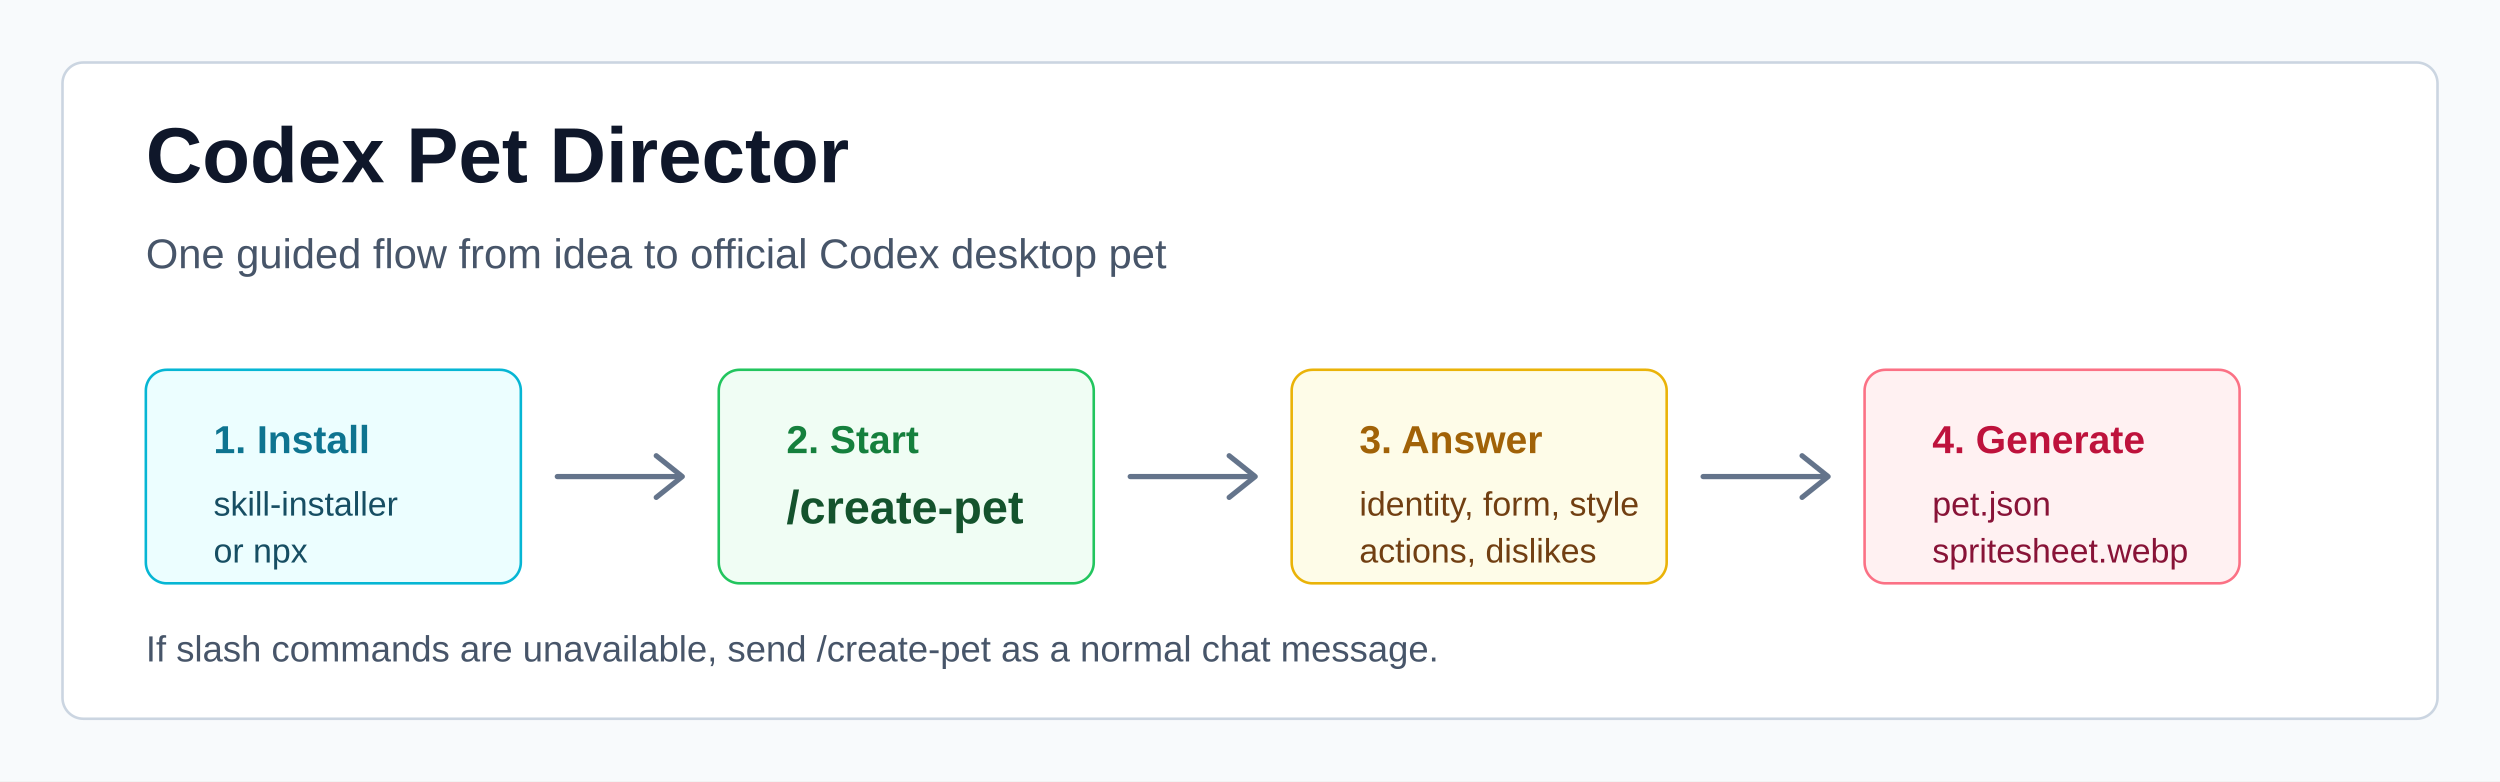
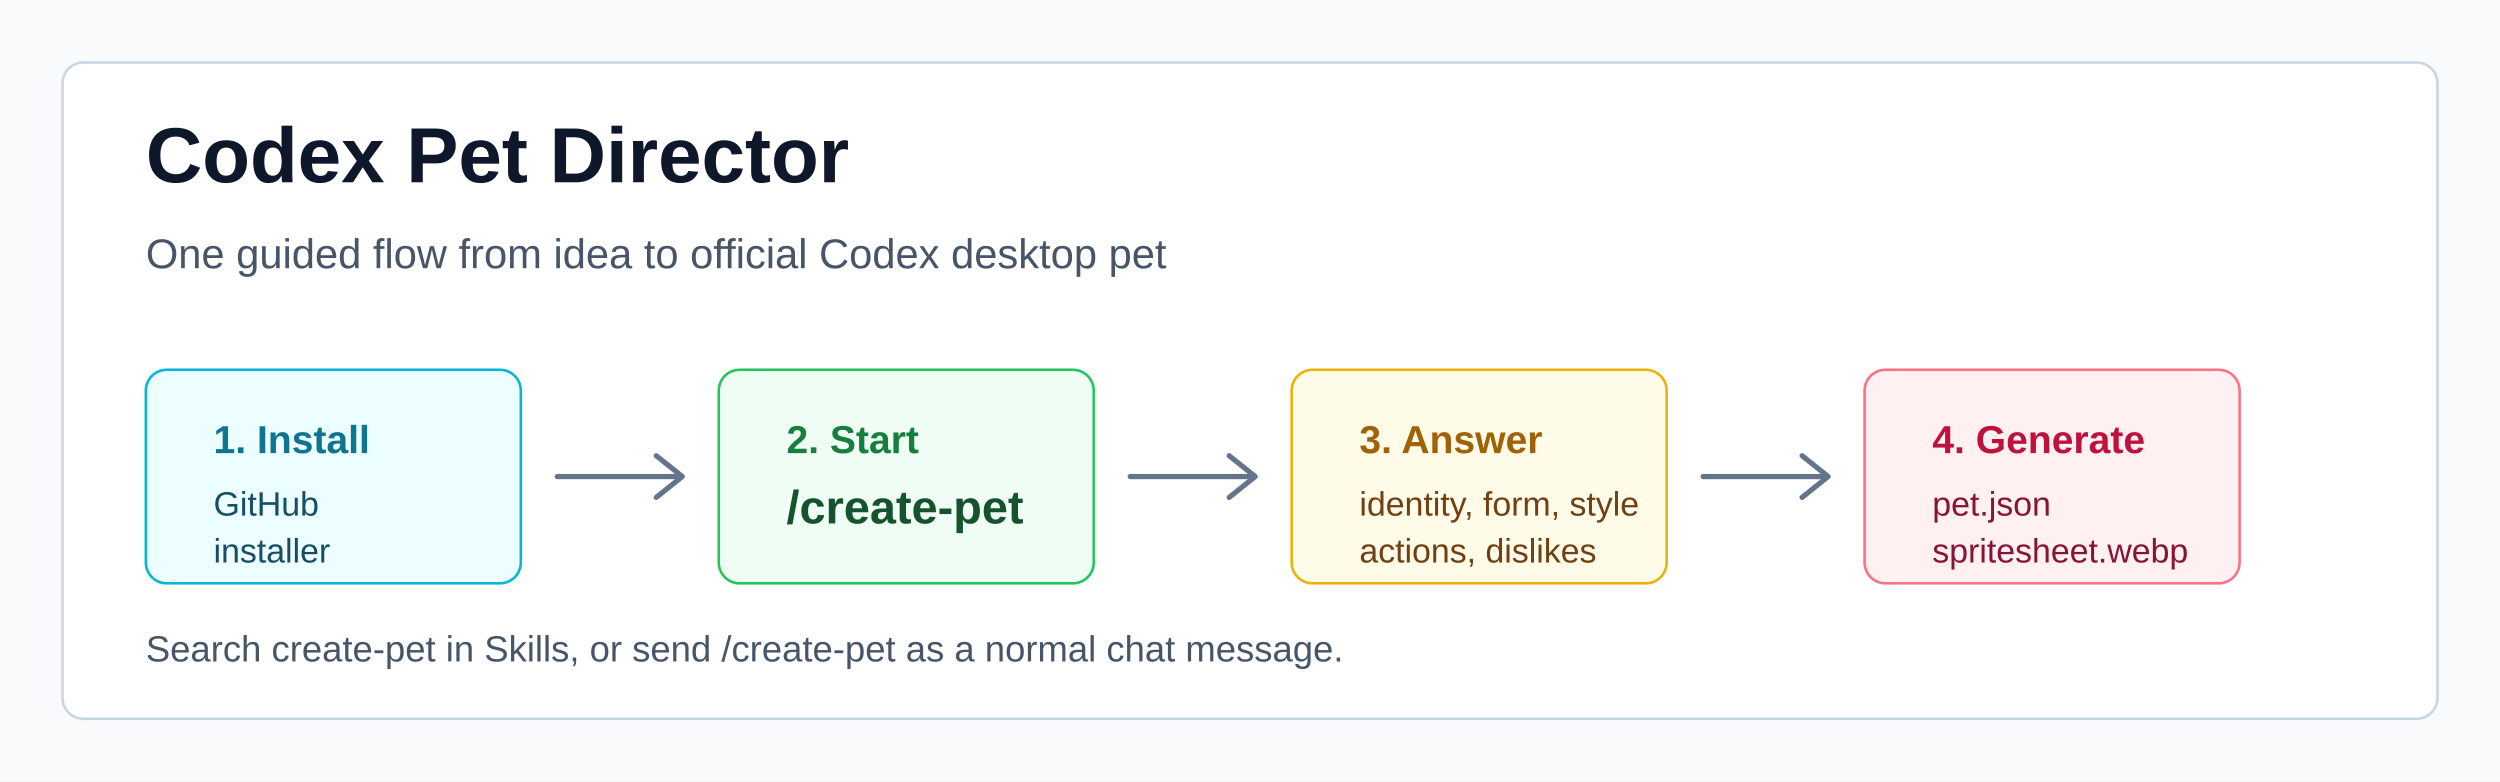
<svg xmlns="http://www.w3.org/2000/svg" width="960" height="300" viewBox="0 0 960 300" role="img" aria-labelledby="title desc">
  <rect width="960" height="300" fill="#F8FAFC" />
  <rect x="24" y="24" width="912" height="252" rx="8" fill="#FFFFFF" stroke="#CBD5E1" />
  <text x="56" y="70" fill="#0F172A" font-family="Arial, Helvetica, sans-serif" font-size="30" font-weight="700">Codex Pet Director</text>
  <text x="56" y="103" fill="#475569" font-family="Arial, Helvetica, sans-serif" font-size="16">One guided flow from idea to official Codex desktop pet</text>
  <g font-family="Arial, Helvetica, sans-serif">
    <rect x="56" y="142" width="144" height="82" rx="8" fill="#ECFEFF" stroke="#06B6D4" />
    <text x="82" y="174" fill="#0E7490" font-size="15" font-weight="700">1. Install</text>
-     <text x="82" y="198" fill="#164E63" font-size="13">skill-installer</text>
-     <text x="82" y="216" fill="#164E63" font-size="13">or npx</text>
+     <text x="82" y="198" fill="#164E63" font-size="13">GitHub</text>
+     <text x="82" y="216" fill="#164E63" font-size="13">installer</text>
    <path d="M214 183h46" stroke="#64748B" stroke-width="2" stroke-linecap="round" />
    <path d="M252 175l10 8-10 8" fill="none" stroke="#64748B" stroke-width="2" stroke-linecap="round" stroke-linejoin="round" />
    <rect x="276" y="142" width="144" height="82" rx="8" fill="#F0FDF4" stroke="#22C55E" />
    <text x="302" y="174" fill="#15803D" font-size="15" font-weight="700">2. Start</text>
    <text x="302" y="201" fill="#14532D" font-size="18" font-weight="700">/create-pet</text>
    <path d="M434 183h46" stroke="#64748B" stroke-width="2" stroke-linecap="round" />
    <path d="M472 175l10 8-10 8" fill="none" stroke="#64748B" stroke-width="2" stroke-linecap="round" stroke-linejoin="round" />
    <rect x="496" y="142" width="144" height="82" rx="8" fill="#FEFCE8" stroke="#EAB308" />
    <text x="522" y="174" fill="#A16207" font-size="15" font-weight="700">3. Answer</text>
    <text x="522" y="198" fill="#713F12" font-size="13">identity, form, style</text>
    <text x="522" y="216" fill="#713F12" font-size="13">actions, dislikes</text>
    <path d="M654 183h46" stroke="#64748B" stroke-width="2" stroke-linecap="round" />
    <path d="M692 175l10 8-10 8" fill="none" stroke="#64748B" stroke-width="2" stroke-linecap="round" stroke-linejoin="round" />
    <rect x="716" y="142" width="144" height="82" rx="8" fill="#FFF1F2" stroke="#FB7185" />
    <text x="742" y="174" fill="#BE123C" font-size="15" font-weight="700">4. Generate</text>
    <text x="742" y="198" fill="#881337" font-size="13">pet.json</text>
    <text x="742" y="216" fill="#881337" font-size="13">spritesheet.webp</text>
  </g>
-   <text x="56" y="254" fill="#475569" font-family="Arial, Helvetica, sans-serif" font-size="14">If slash commands are unavailable, send /create-pet as a normal chat message.</text>
+   <text x="56" y="254" fill="#475569" font-family="Arial, Helvetica, sans-serif" font-size="14">Search create-pet in Skills, or send /create-pet as a normal chat message.</text>
</svg>
